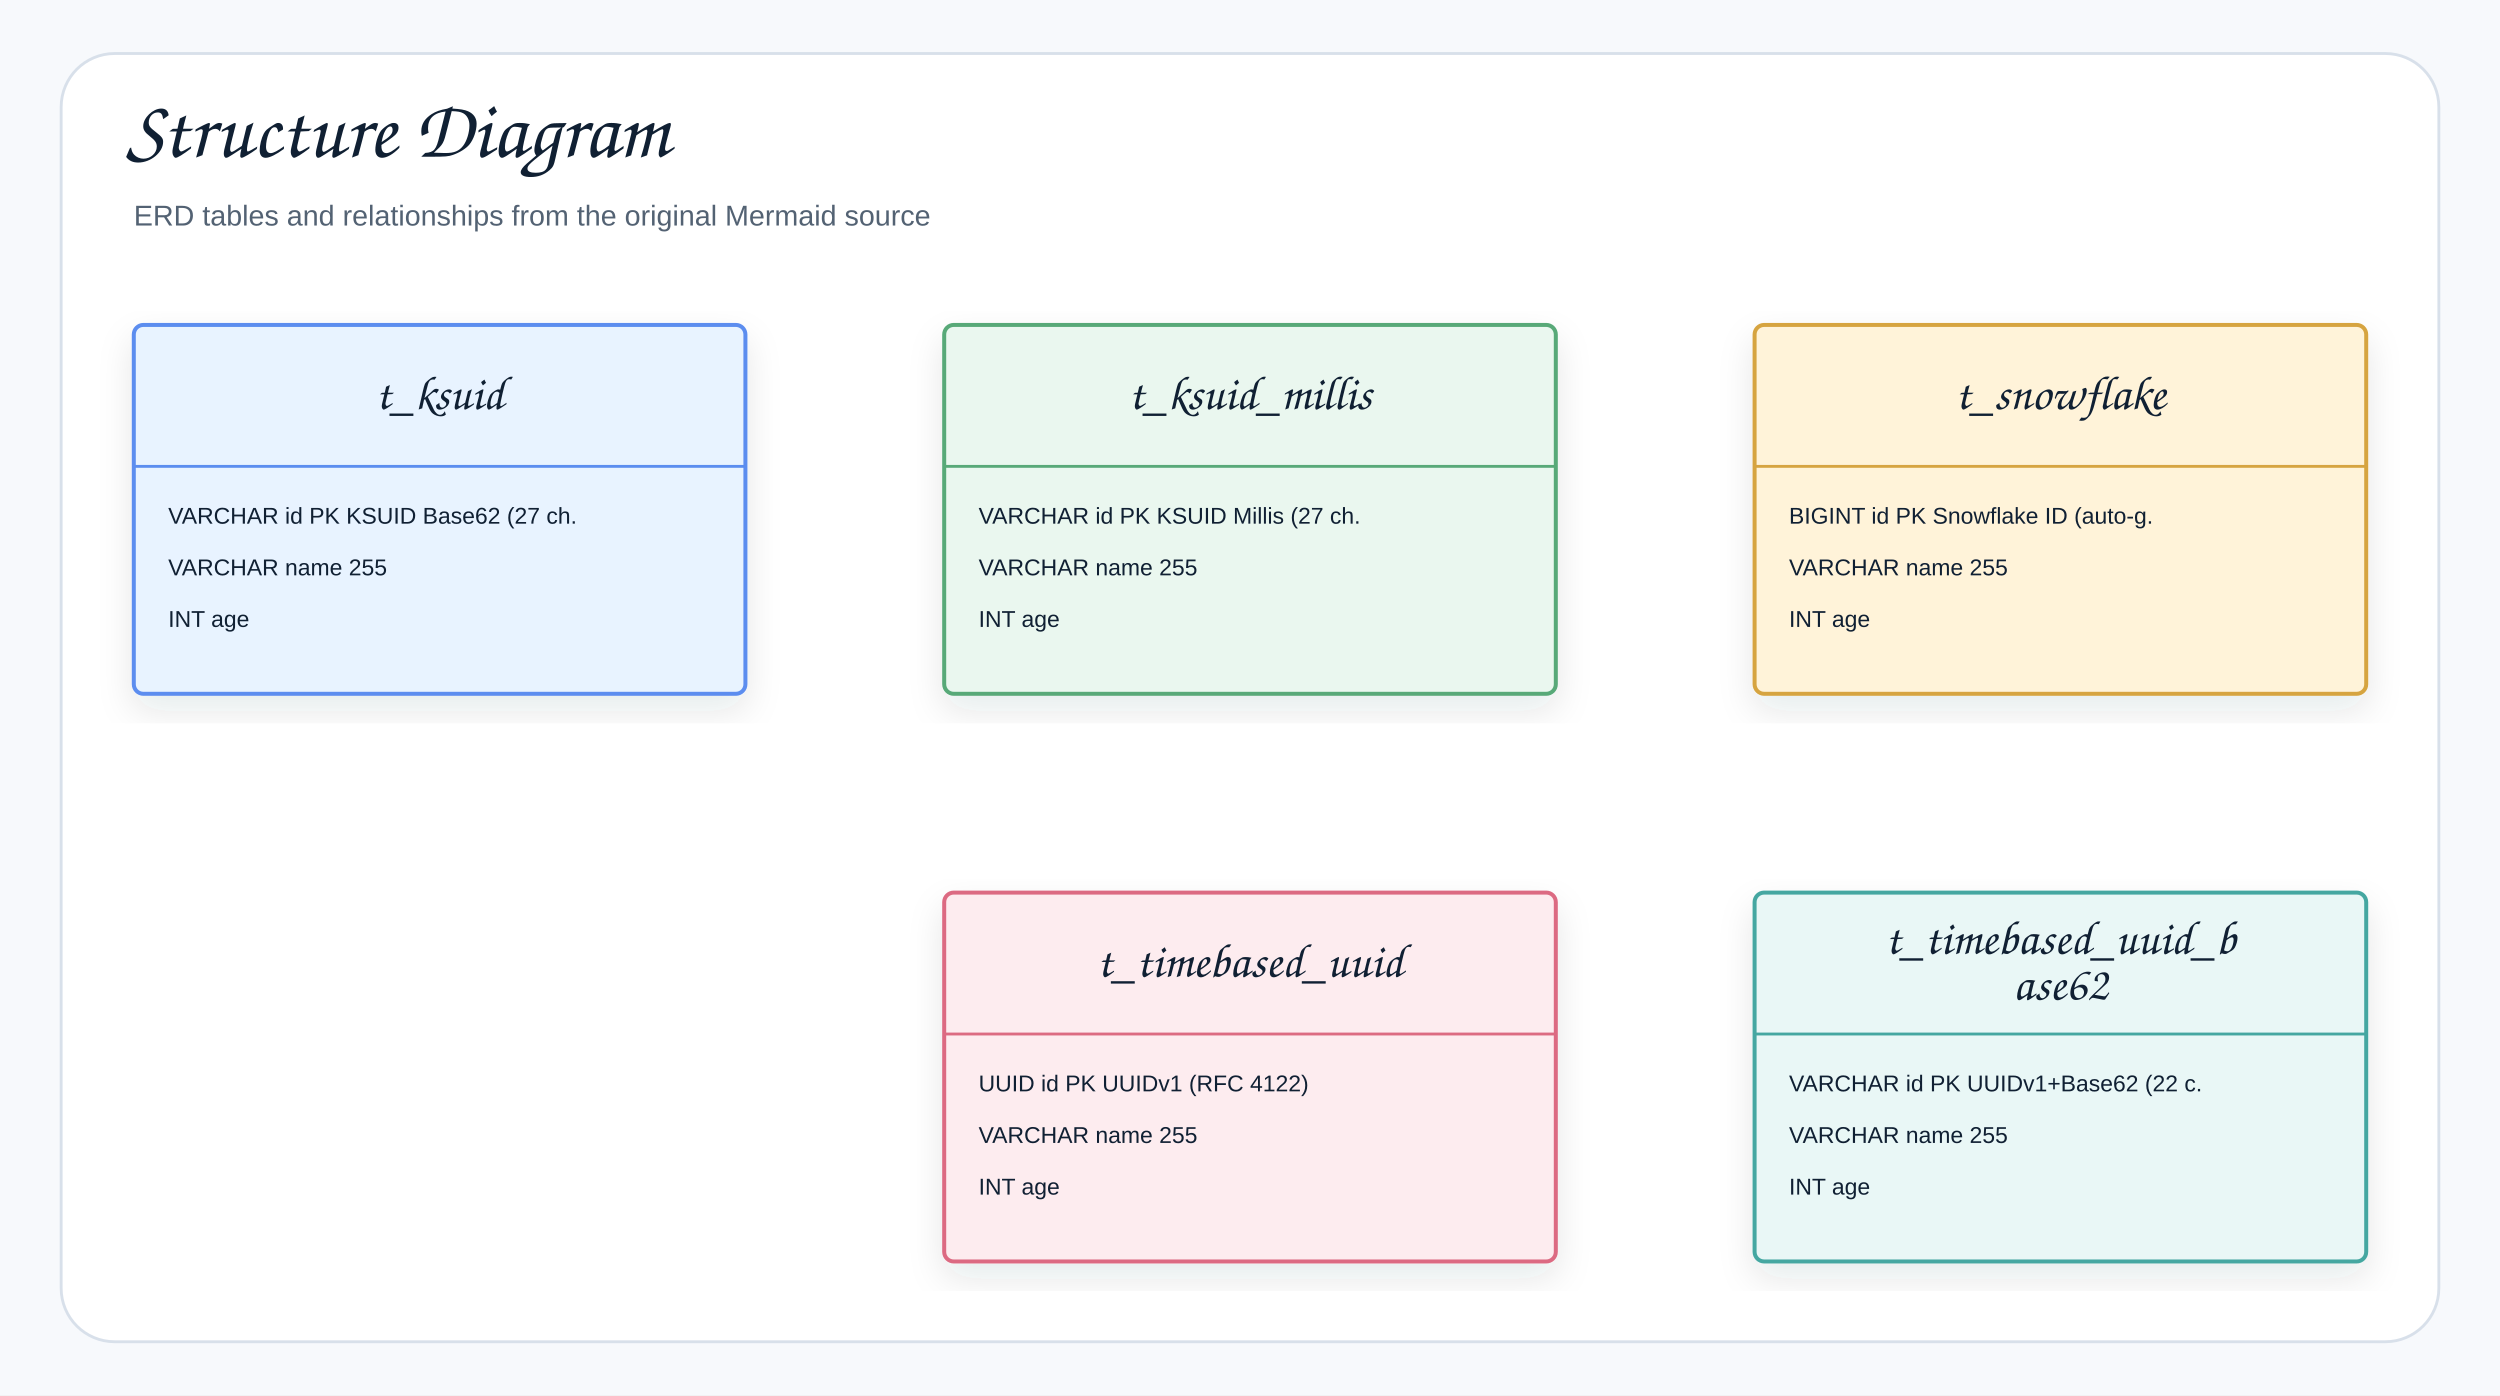
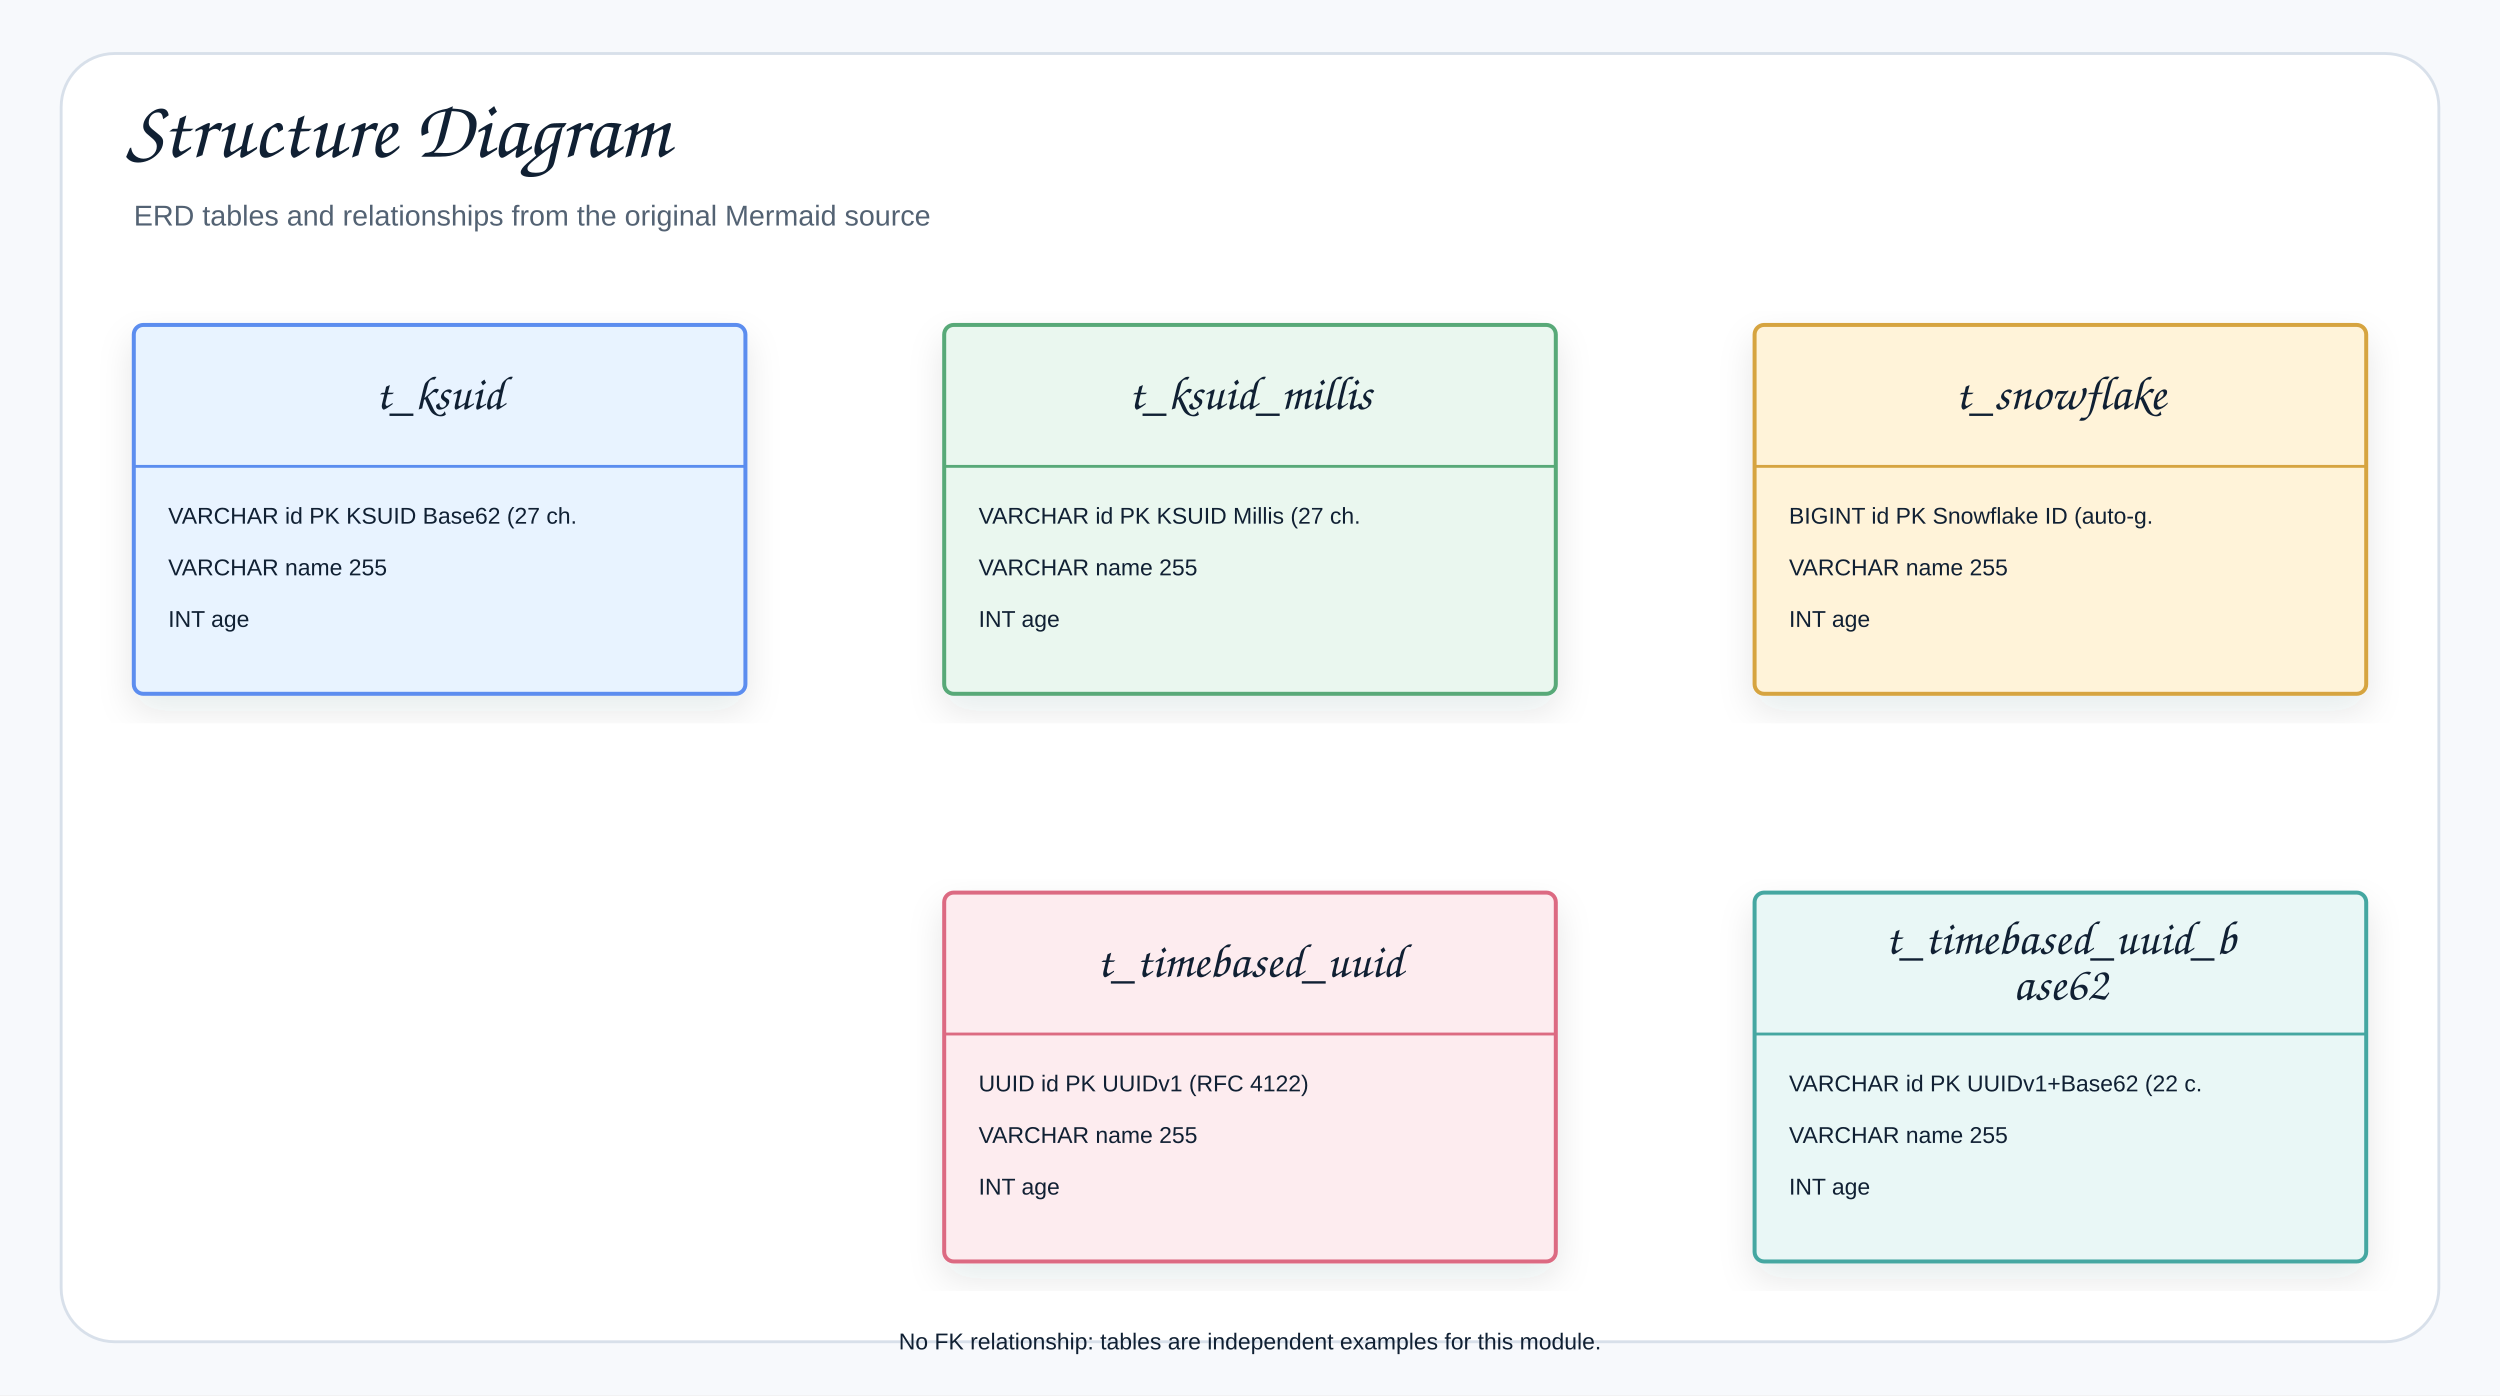
<svg xmlns="http://www.w3.org/2000/svg" width="1308" height="730" viewBox="0 0 1308 730" role="img" aria-label="Structure Diagram">
  <defs>
    <filter id="shadow" x="-8%" y="-8%" width="116%" height="116%">
      <feDropShadow dx="0" dy="8" stdDeviation="9" flood-color="#1f2937" flood-opacity="0.10" />
    </filter>
    <style>
    .canvas{fill:#f7f9fc}.frame{fill:#fff;stroke:#d8e0ea;stroke-width:1.5}
    .title{font-family:"Architects Daughter","Comic Sans MS","Comic Sans",cursive;font-size:43px;font-weight:400;fill:#102033}
    .subtitle{font-family:"Comic Sans MS","Comic Sans","Comic Neue",Arial,sans-serif;font-size:15px;font-weight:400;fill:#536273}
    .label{font-family:"Architects Daughter","Comic Sans MS","Comic Sans",cursive;font-size:25px;font-weight:400;fill:#102033}
    .smallLabel{font-family:"Architects Daughter","Comic Sans MS","Comic Sans",cursive;font-size:21px;font-weight:400;fill:#102033}
    .mono{font-family:"Comic Sans MS","Comic Sans","Comic Neue",Arial,sans-serif;font-size:12px;font-weight:400;fill:#102033}
    .small{font-family:"Comic Sans MS","Comic Sans","Comic Neue",Arial,sans-serif;font-size:12px;font-weight:400;fill:#536273}
    .strong{font-family:"Comic Sans MS","Comic Sans","Comic Neue",Arial,sans-serif;font-size:13px;font-weight:400;fill:#102033}
    .card{stroke-width:2.1;filter:url(#shadow)}.compartment{stroke-width:1.5;fill:none}
    .line{stroke:#758297;stroke-width:2.1;fill:none}
    .plainLine{stroke:#758297;stroke-width:2.1;fill:none}
    .dashed{stroke:#758297;stroke-width:2.1;stroke-dasharray:7 6;fill:none}
    .inheritLine{stroke:#758297;stroke-width:2.2;fill:none}
    .implLine{stroke:#758297;stroke-width:2.2;stroke-dasharray:8 7;fill:none}
  </style>
  </defs>
  <rect class="canvas" width="1308" height="730" />
  <rect class="frame" x="32" y="28" width="1244" height="674" rx="28" />
  <text class="title" x="66" y="82">Structure Diagram</text>
  <text class="subtitle" x="70" y="118">ERD tables and relationships from the original Mermaid source</text>
  <g transform="translate(70,170)">
    <rect class="card" x="0" y="0" width="320" height="193" rx="5" fill="#E8F3FF" stroke="#5B8DEF" />
    <line class="compartment" x1="0" y1="74" x2="320" y2="74" stroke="#5B8DEF" />
    <text class="label" x="160" y="44" text-anchor="middle">t_ksuid</text>
    <text class="mono" x="18" y="104">VARCHAR id PK KSUID Base62 (27 ch.</text>
    <text class="mono" x="18" y="131">VARCHAR name 255</text>
    <text class="mono" x="18" y="158">INT age</text>
  </g>
  <g transform="translate(494,170)">
    <rect class="card" x="0" y="0" width="320" height="193" rx="5" fill="#EAF7EF" stroke="#58A978" />
    <line class="compartment" x1="0" y1="74" x2="320" y2="74" stroke="#58A978" />
    <text class="label" x="160" y="44" text-anchor="middle">t_ksuid_millis</text>
    <text class="mono" x="18" y="104">VARCHAR id PK KSUID Millis (27 ch.</text>
    <text class="mono" x="18" y="131">VARCHAR name 255</text>
    <text class="mono" x="18" y="158">INT age</text>
  </g>
  <g transform="translate(918,170)">
    <rect class="card" x="0" y="0" width="320" height="193" rx="5" fill="#FFF3D9" stroke="#D6A441" />
    <line class="compartment" x1="0" y1="74" x2="320" y2="74" stroke="#D6A441" />
    <text class="label" x="160" y="44" text-anchor="middle">t_snowflake</text>
    <text class="mono" x="18" y="104">BIGINT id PK Snowflake ID (auto-g.</text>
    <text class="mono" x="18" y="131">VARCHAR name 255</text>
    <text class="mono" x="18" y="158">INT age</text>
  </g>
  <g transform="translate(494,467)">
    <rect class="card" x="0" y="0" width="320" height="193" rx="5" fill="#FDECEF" stroke="#DC6B82" />
    <line class="compartment" x1="0" y1="74" x2="320" y2="74" stroke="#DC6B82" />
    <text class="label" x="160" y="44" text-anchor="middle">t_timebased_uuid</text>
    <text class="mono" x="18" y="104">UUID id PK UUIDv1 (RFC 4122)</text>
    <text class="mono" x="18" y="131">VARCHAR name 255</text>
    <text class="mono" x="18" y="158">INT age</text>
  </g>
  <g transform="translate(918,467)">
    <rect class="card" x="0" y="0" width="320" height="193" rx="5" fill="#E9F7F6" stroke="#45A7A1" />
    <line class="compartment" x1="0" y1="74" x2="320" y2="74" stroke="#45A7A1" />
    <text class="label" x="160" y="32" text-anchor="middle">t_timebased_uuid_b</text>
    <text class="label" x="160" y="56" text-anchor="middle">ase62</text>
    <text class="mono" x="18" y="104">VARCHAR id PK UUIDv1+Base62 (22 c.</text>
    <text class="mono" x="18" y="131">VARCHAR name 255</text>
    <text class="mono" x="18" y="158">INT age</text>
  </g>
+   <text x="654" y="706" class="mono" text-anchor="middle">No FK relationship: tables are independent examples for this module.</text>
</svg>
